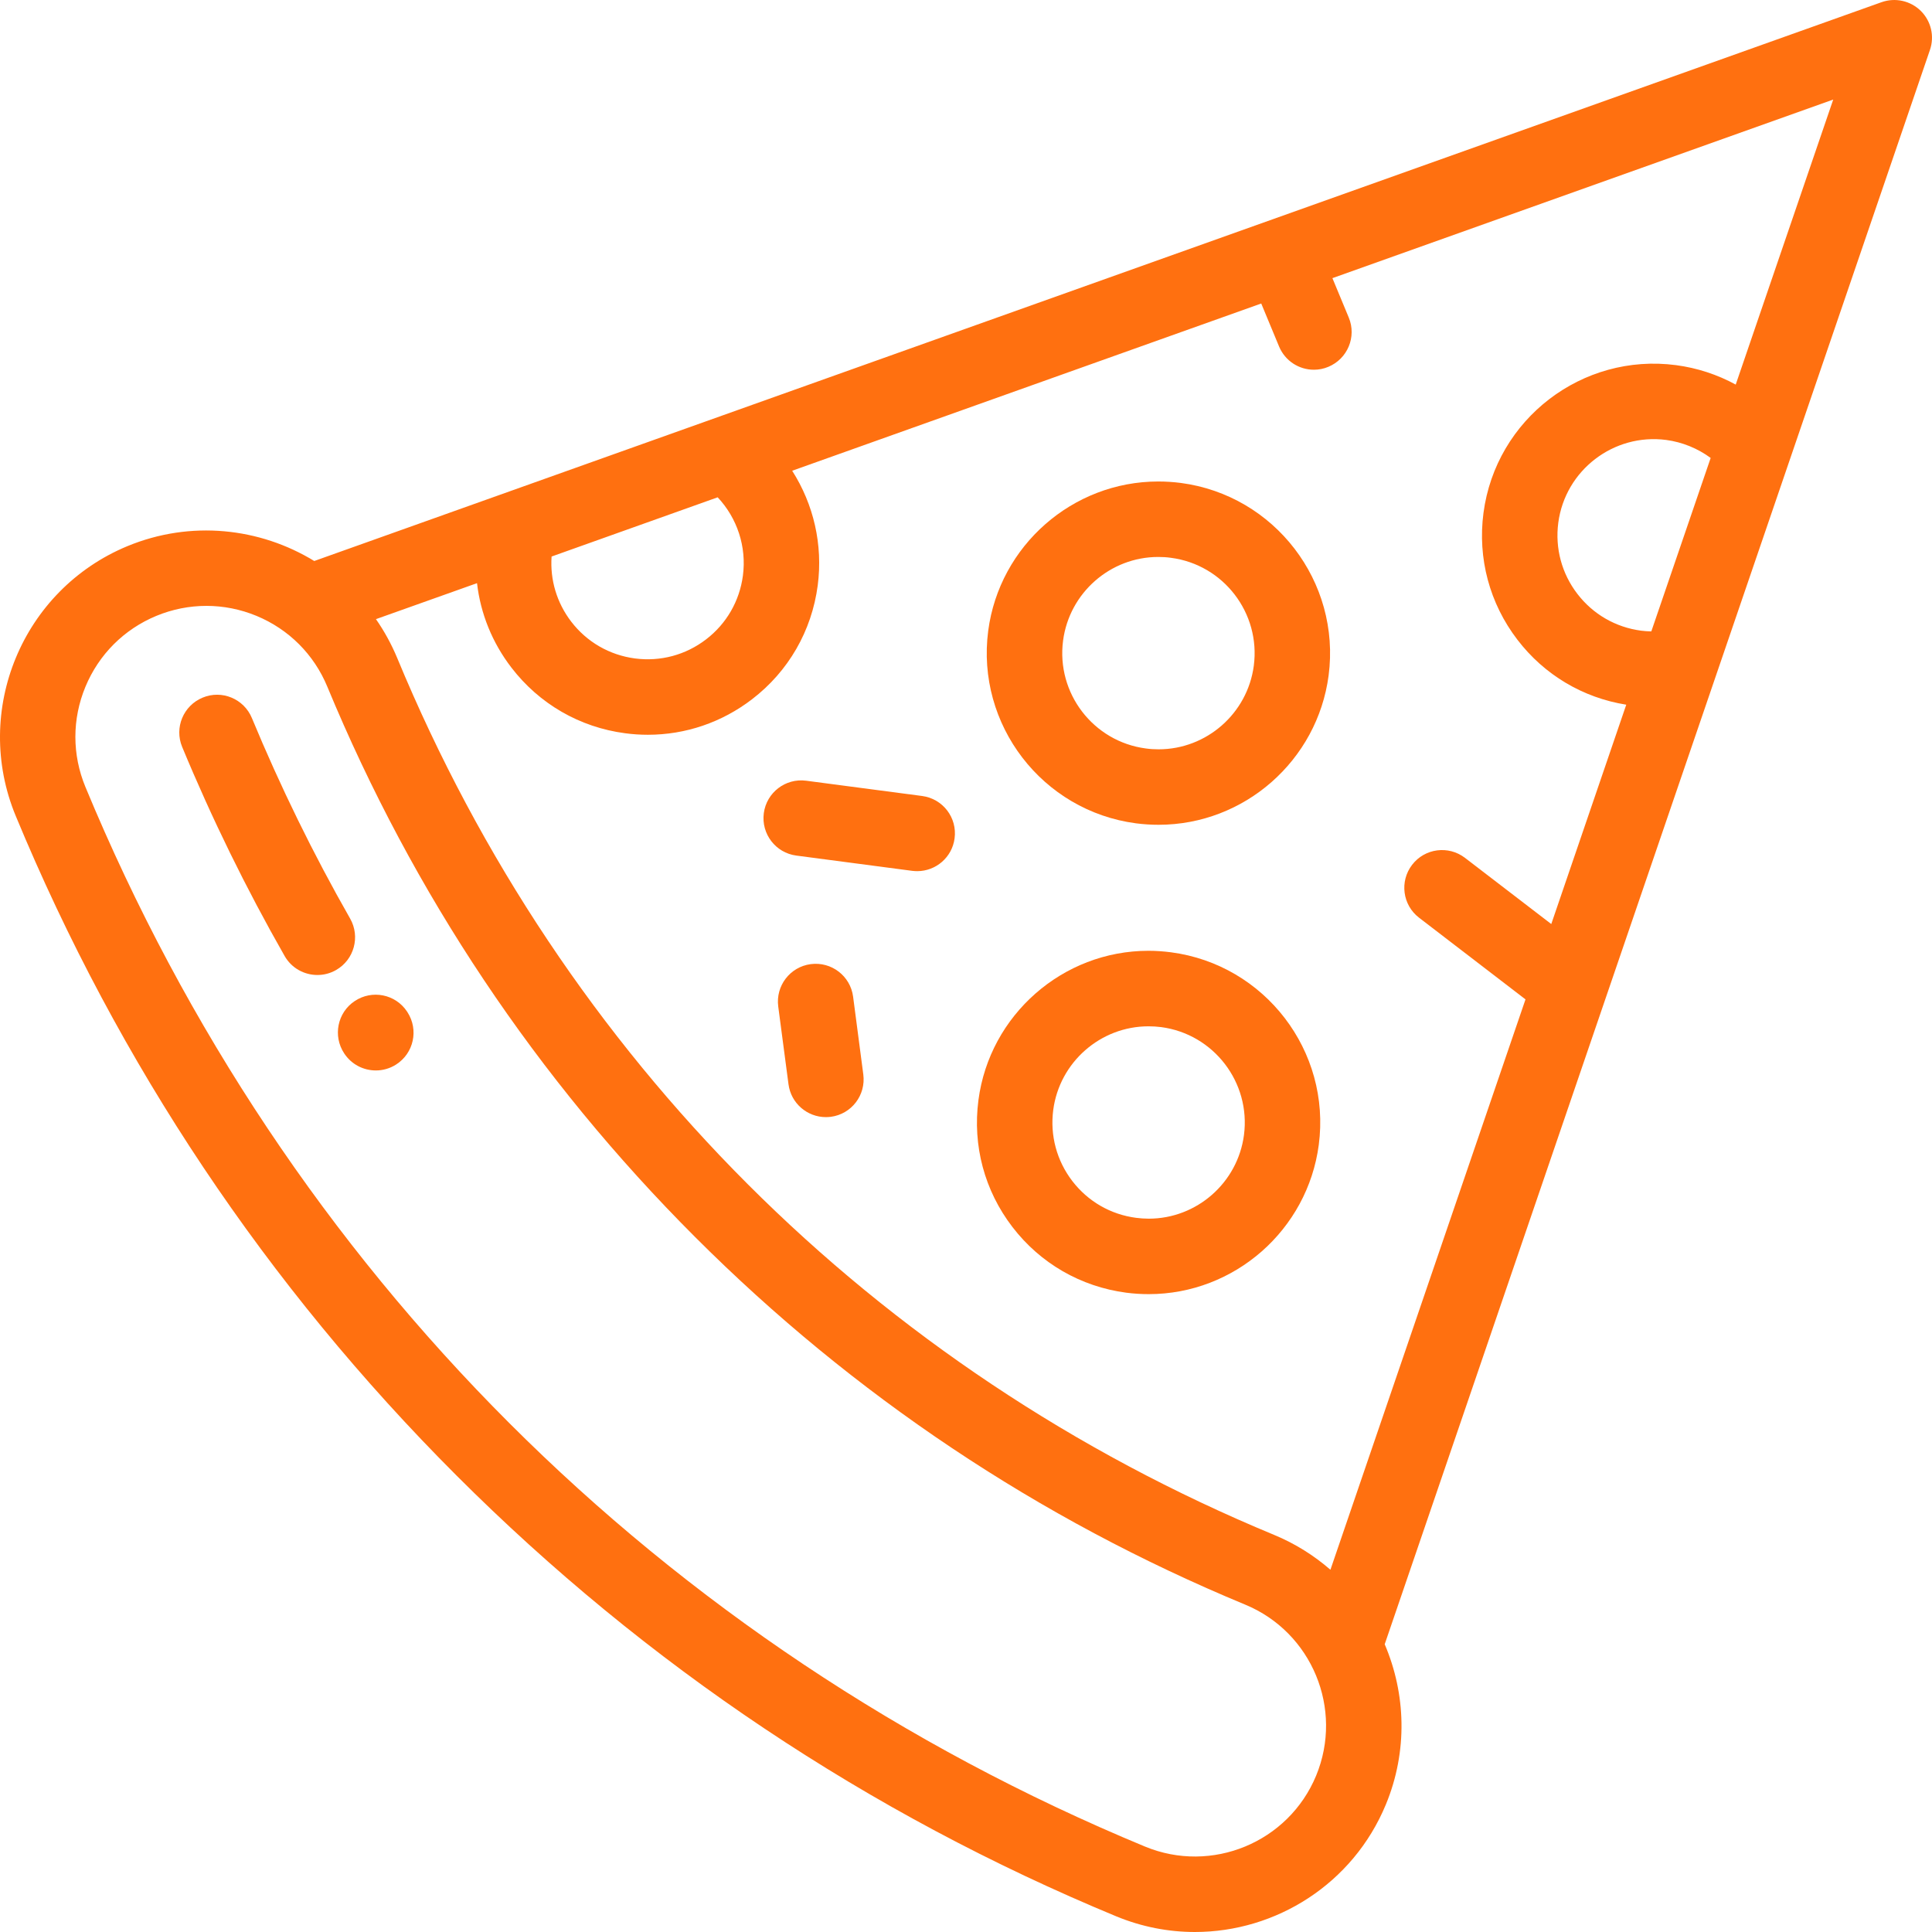
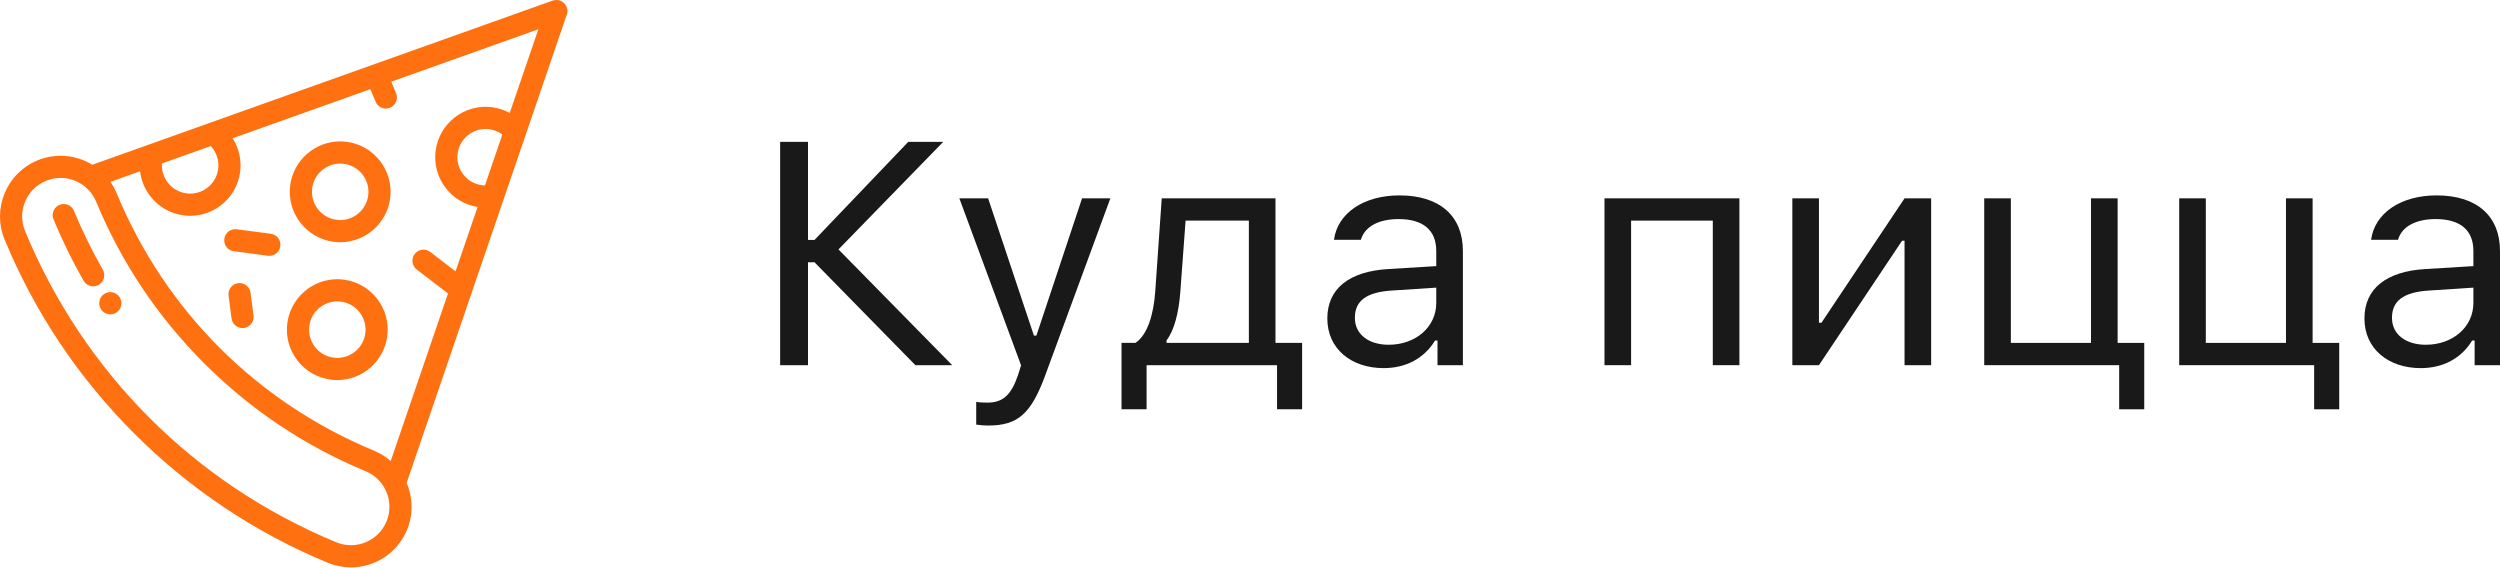
- <svg xmlns="http://www.w3.org/2000/svg" width="32" height="32" viewBox="0 0 32 32" fill="none">
+ <svg xmlns="http://www.w3.org/2000/svg" width="141" height="32" viewBox="0 0 141 32" fill="none">
+   <path d="M45.571 13.534V8H44V20.596H45.571V14.791H45.937L51.628 20.596H53.705L47.29 14.067L53.199 8H51.226L45.937 13.534H45.571Z" fill="#191919" />
+   <path d="M55.73 24C57.397 24 58.148 23.354 58.95 21.172L62.625 11.186H61.028L58.453 18.928H58.313L55.73 11.186H54.107L57.589 20.605L57.414 21.163C57.022 22.298 56.55 22.708 55.686 22.708C55.477 22.708 55.241 22.699 55.058 22.665V23.948C55.267 23.983 55.529 24 55.73 24Z" fill="#191919" />
+   <path d="M70.436 19.339H65.793V19.199C66.238 18.614 66.483 17.61 66.57 16.467L66.867 12.443H70.436V19.339ZM64.667 23.084V20.596H72.025V23.084H73.439V19.339H71.937V11.186H65.522L65.156 16.432C65.069 17.698 64.728 18.885 64.039 19.339H63.253V23.084H64.667Z" fill="#191919" />
+   <path d="M78.317 19.444C77.226 19.444 76.415 18.885 76.415 17.925C76.415 16.982 77.043 16.485 78.474 16.388L81.005 16.223V17.087C81.005 18.431 79.862 19.444 78.317 19.444ZM78.038 20.762C79.295 20.762 80.325 20.212 80.936 19.208H81.075V20.596H82.507V14.154C82.507 12.199 81.224 11.02 78.928 11.02C76.921 11.02 75.437 12.015 75.236 13.525H76.755C76.965 12.783 77.75 12.356 78.876 12.356C80.281 12.356 81.005 12.993 81.005 14.154V15.009L78.291 15.175C76.1 15.306 74.861 16.275 74.861 17.96C74.861 19.679 76.214 20.762 78.038 20.762Z" fill="#191919" />
+   <path d="M96.602 20.596H98.103V11.186H90.493V20.596H91.994V12.443H96.602V20.596Z" fill="#191919" />
+   <path d="M102.589 20.596L107.276 13.578H107.416V20.596H108.917V11.186H107.416L102.729 18.204H102.589V11.186H101.088V20.596H102.589Z" fill="#191919" />
+   <path d="M120.935 23.084V19.339H119.434V11.186H117.932V19.339H113.412V11.186H111.91V20.596H119.521V23.084H120.935Z" fill="#191919" />
+   <path d="M131.932 23.084V19.339H130.431V11.186H128.929V19.339H124.408V11.186H122.907V20.596H130.518V23.084H131.932Z" fill="#191919" />
+   <path d="M136.811 19.444C135.72 19.444 134.908 18.885 134.908 17.925C134.908 16.982 135.536 16.485 136.968 16.388L139.499 16.223V17.087C139.499 18.431 138.355 19.444 136.811 19.444ZM136.531 20.762C137.788 20.762 138.818 20.212 139.429 19.208H139.569V20.596H141V14.154C141 12.199 139.717 11.02 137.422 11.02C135.414 11.02 133.93 12.015 133.73 13.525H135.248C135.458 12.783 136.243 12.356 137.369 12.356C138.774 12.356 139.499 12.993 139.499 14.154V15.009L136.784 15.175C134.594 15.306 133.354 16.275 133.354 17.96C133.354 19.679 134.707 20.762 136.531 20.762Z" fill="#191919" />
  <path d="M31.814 0.18C31.643 0.012 31.391 -0.044 31.165 0.036L5.205 9.292C4.304 8.741 3.16 8.612 2.11 9.046C0.369 9.768 -0.461 11.771 0.26 13.513C1.961 17.62 4.418 21.296 7.561 24.439C10.704 27.582 14.38 30.039 18.487 31.74C18.913 31.916 19.355 32 19.791 32C21.133 32 22.409 31.205 22.954 29.889C23.32 29.005 23.285 28.052 22.935 27.234L31.966 0.827C32.044 0.6 31.985 0.349 31.814 0.18ZM9.136 9.218L11.887 8.237C12.21 8.581 12.368 9.055 12.305 9.534C12.249 9.956 12.033 10.331 11.695 10.59C11.357 10.849 10.94 10.961 10.517 10.906C10.095 10.85 9.72 10.634 9.461 10.296C9.223 9.985 9.109 9.606 9.136 9.218ZM21.799 29.411C21.341 30.516 20.07 31.042 18.965 30.585C10.963 27.27 4.73 21.037 1.415 13.035C1.193 12.5 1.193 11.91 1.415 11.375C1.637 10.84 2.054 10.423 2.589 10.201C3.124 9.98 3.714 9.98 4.249 10.201C4.784 10.423 5.201 10.84 5.422 11.375C6.841 14.8 8.89 17.866 11.512 20.488C14.133 23.11 17.2 25.159 20.625 26.578C21.73 27.035 22.256 28.306 21.799 29.411ZM27.351 10.458C27.295 10.457 27.238 10.453 27.182 10.446C26.76 10.39 26.385 10.174 26.126 9.836C25.867 9.499 25.755 9.081 25.81 8.659C25.925 7.788 26.727 7.173 27.598 7.287C27.866 7.323 28.119 7.427 28.334 7.585L27.351 10.458ZM28.749 6.37C28.445 6.204 28.11 6.094 27.761 6.048C26.206 5.843 24.776 6.941 24.571 8.496C24.472 9.248 24.672 9.995 25.134 10.597C25.579 11.178 26.217 11.557 26.936 11.672L25.694 15.305L24.265 14.209C23.991 13.999 23.599 14.05 23.389 14.324C23.179 14.598 23.23 14.99 23.504 15.2L25.267 16.553L22.036 26C21.765 25.765 21.453 25.567 21.104 25.423C14.48 22.679 9.321 17.52 6.578 10.896C6.482 10.666 6.364 10.452 6.227 10.255L7.901 9.659C7.959 10.163 8.153 10.644 8.47 11.057C8.932 11.659 9.601 12.046 10.354 12.145C10.48 12.162 10.606 12.17 10.731 12.17C11.353 12.17 11.954 11.967 12.456 11.582C13.059 11.12 13.445 10.45 13.544 9.697C13.633 9.021 13.475 8.352 13.121 7.797L20.89 5.027L21.185 5.738C21.285 5.979 21.517 6.124 21.762 6.124C21.842 6.124 21.923 6.109 22.001 6.076C22.32 5.944 22.472 5.578 22.34 5.26L22.069 4.607L30.364 1.649L28.749 6.37Z" fill="#FF7010" />
  <path d="M6.75 16.767C6.748 16.764 6.743 16.756 6.741 16.753C6.55 16.466 6.162 16.389 5.875 16.581C5.588 16.771 5.511 17.159 5.7 17.446C5.82 17.63 6.02 17.73 6.225 17.73C6.341 17.73 6.458 17.698 6.562 17.631C6.853 17.444 6.937 17.058 6.75 16.767Z" fill="#FF7010" />
  <path d="M5.799 15.214C5.19 14.147 4.643 13.029 4.172 11.893C4.04 11.574 3.674 11.422 3.356 11.555C3.037 11.687 2.885 12.052 3.017 12.371C3.508 13.556 4.079 14.721 4.714 15.834C4.829 16.036 5.04 16.149 5.257 16.149C5.362 16.149 5.468 16.123 5.566 16.067C5.866 15.896 5.97 15.514 5.799 15.214Z" fill="#FF7010" />
  <path d="M19.558 7.999C19.434 7.983 19.308 7.975 19.184 7.975C17.765 7.975 16.554 9.037 16.368 10.447C16.164 12.001 17.262 13.432 18.816 13.637C18.94 13.653 19.066 13.661 19.19 13.661C20.61 13.661 21.82 12.598 22.006 11.189C22.21 9.635 21.112 8.204 19.558 7.999ZM20.767 11.026C20.663 11.816 19.985 12.411 19.19 12.411C19.12 12.411 19.049 12.407 18.979 12.397C18.108 12.283 17.493 11.481 17.608 10.61C17.712 9.82 18.389 9.225 19.184 9.225C19.254 9.225 19.325 9.229 19.395 9.239C20.266 9.353 20.881 10.155 20.767 11.026Z" fill="#FF7010" />
  <path d="M19.396 15.773C19.272 15.757 19.146 15.748 19.022 15.748C17.602 15.748 16.391 16.811 16.206 18.221C16.107 18.974 16.306 19.72 16.769 20.323C17.231 20.925 17.9 21.311 18.653 21.411C18.777 21.427 18.903 21.435 19.027 21.435C20.447 21.435 21.657 20.372 21.843 18.963C22.048 17.409 20.95 15.978 19.396 15.773ZM20.604 18.8C20.5 19.59 19.822 20.185 19.027 20.185C18.957 20.185 18.886 20.18 18.817 20.171C18.395 20.116 18.02 19.899 17.761 19.562C17.502 19.224 17.39 18.806 17.445 18.384C17.549 17.594 18.227 16.999 19.022 16.999C19.091 16.999 19.163 17.003 19.232 17.012C20.103 17.127 20.718 17.929 20.604 18.8Z" fill="#FF7010" />
  <path d="M15.273 13.184L13.352 12.931C13.01 12.886 12.696 13.127 12.651 13.469C12.606 13.812 12.847 14.126 13.189 14.171L15.11 14.424C15.138 14.427 15.165 14.429 15.193 14.429C15.501 14.429 15.77 14.2 15.811 13.886C15.857 13.543 15.616 13.229 15.273 13.184Z" fill="#FF7010" />
  <path d="M14.299 17.796L14.13 16.507C14.085 16.165 13.771 15.924 13.428 15.969C13.086 16.014 12.845 16.328 12.89 16.671L13.06 17.959C13.101 18.274 13.37 18.503 13.679 18.503C13.706 18.503 13.734 18.501 13.761 18.498C14.104 18.453 14.344 18.139 14.299 17.796Z" fill="#FF7010" />
</svg>
